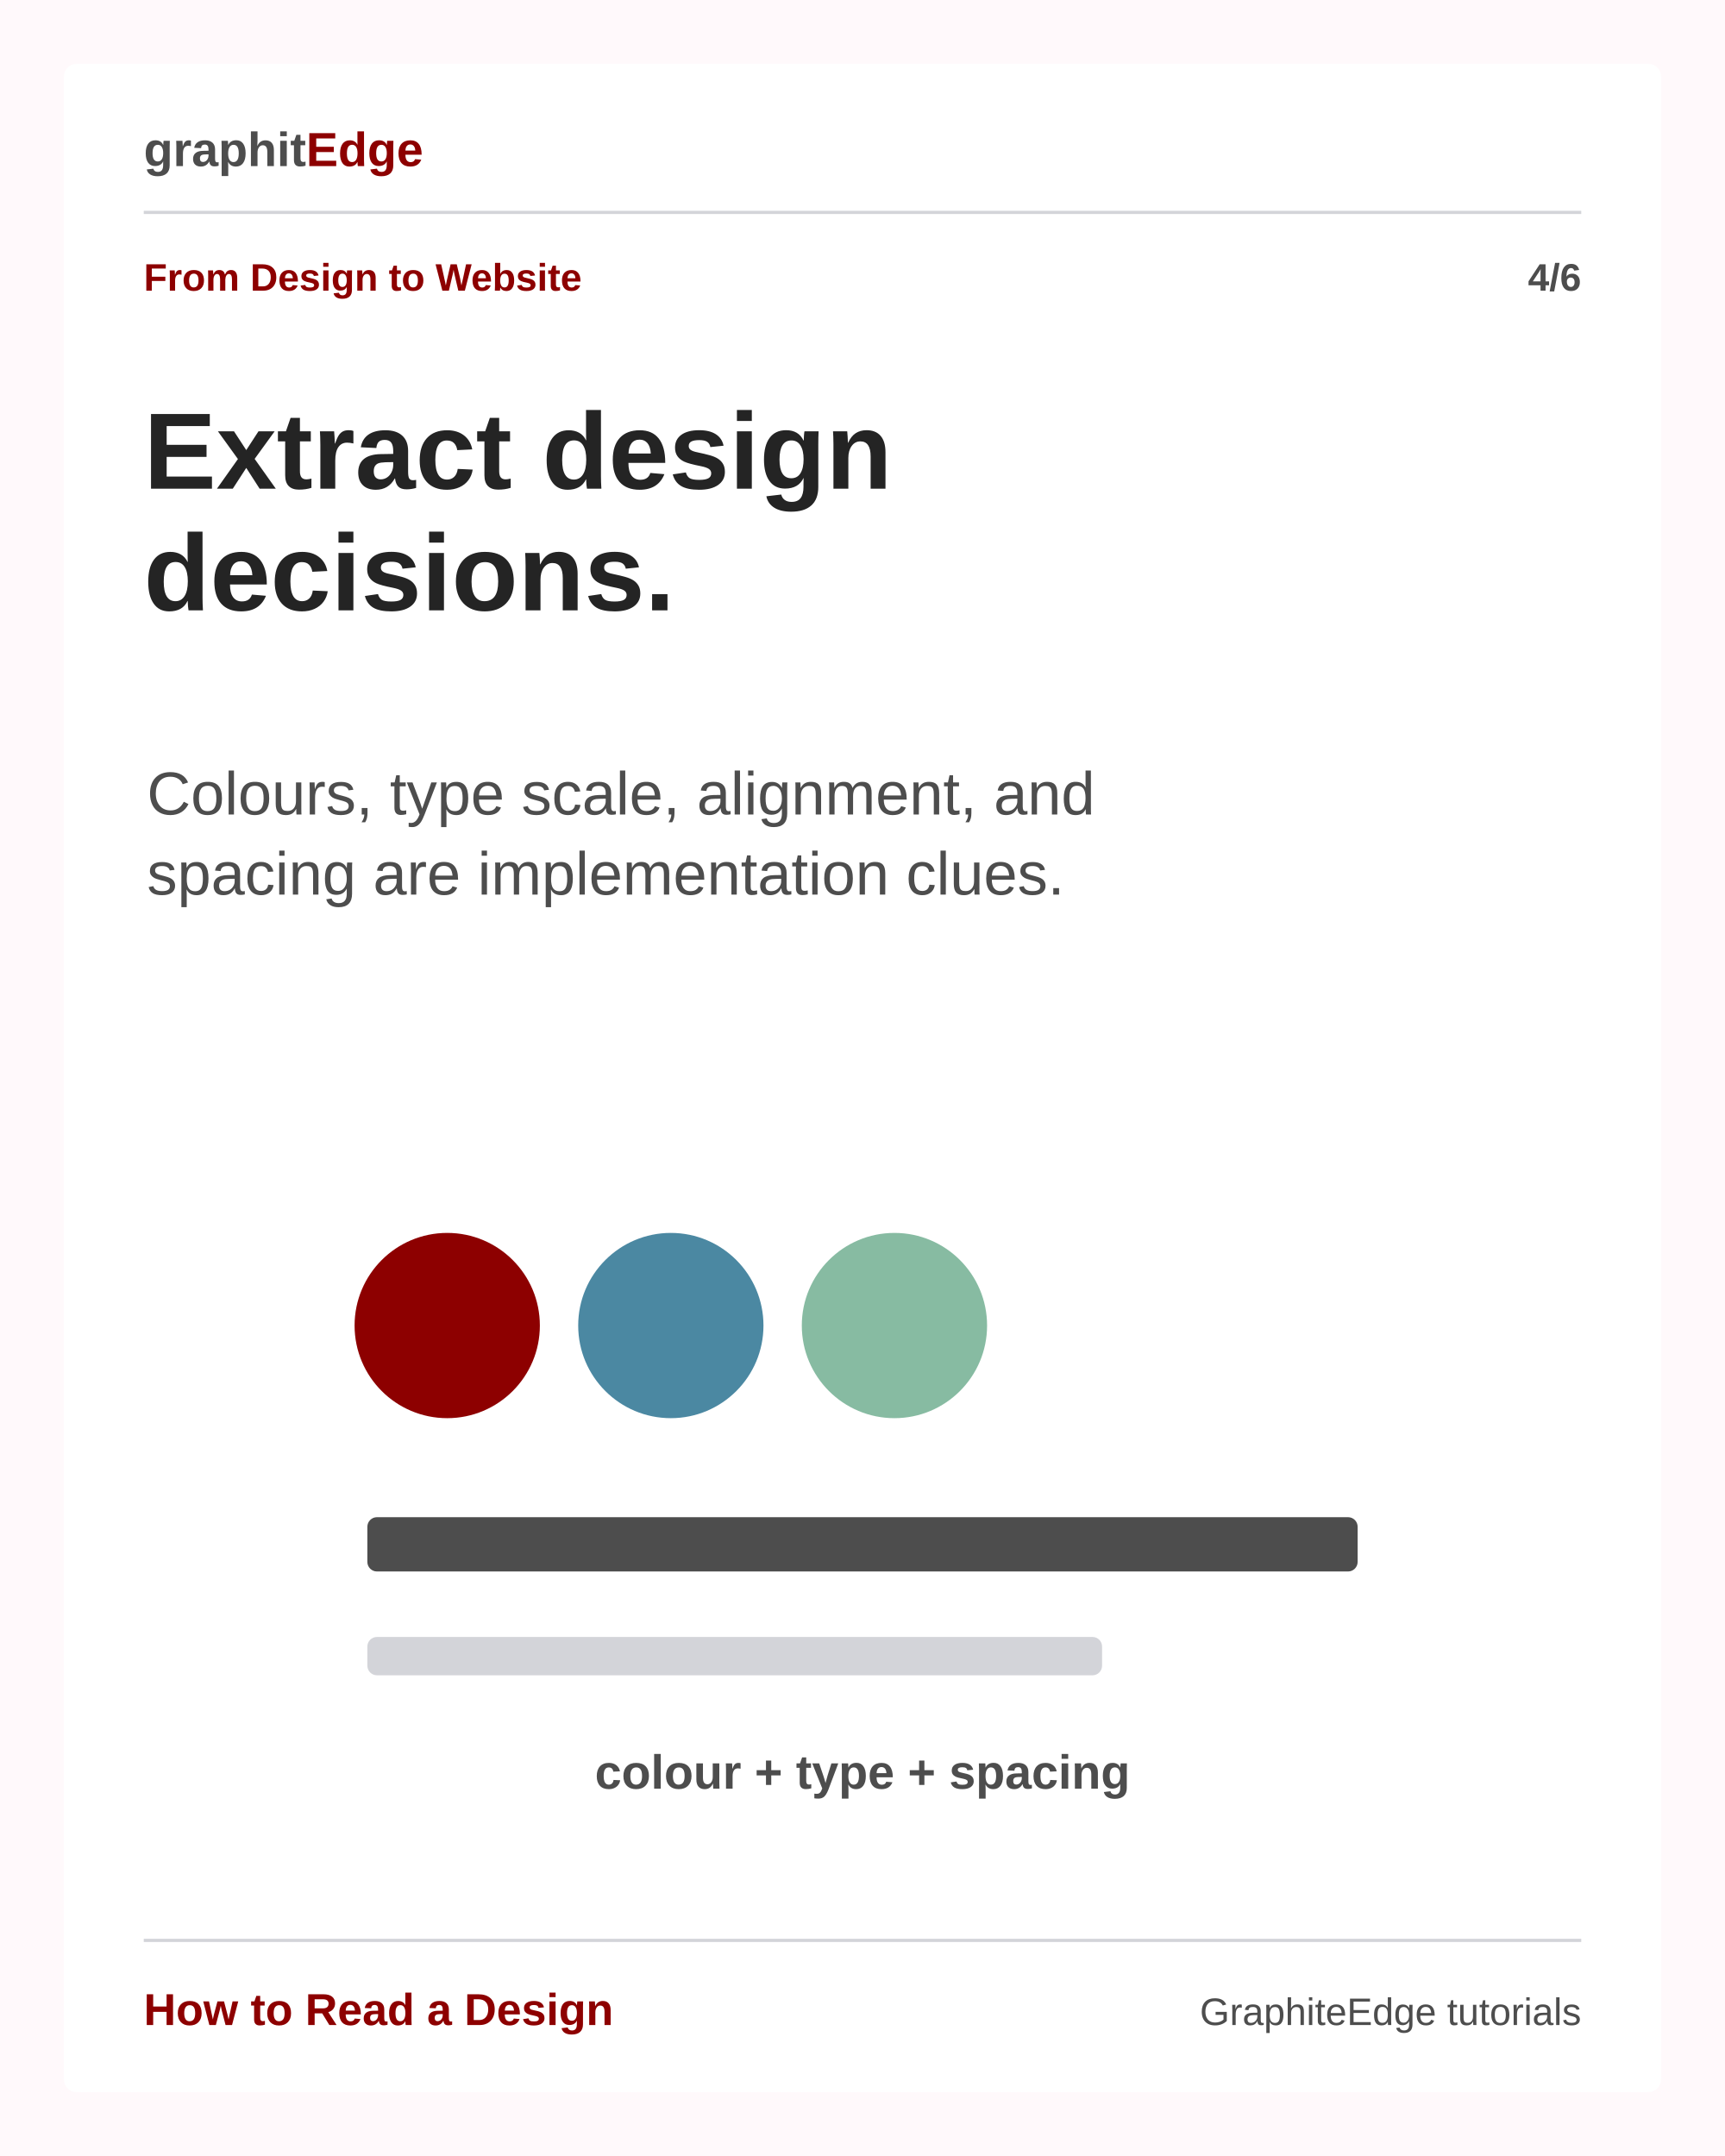
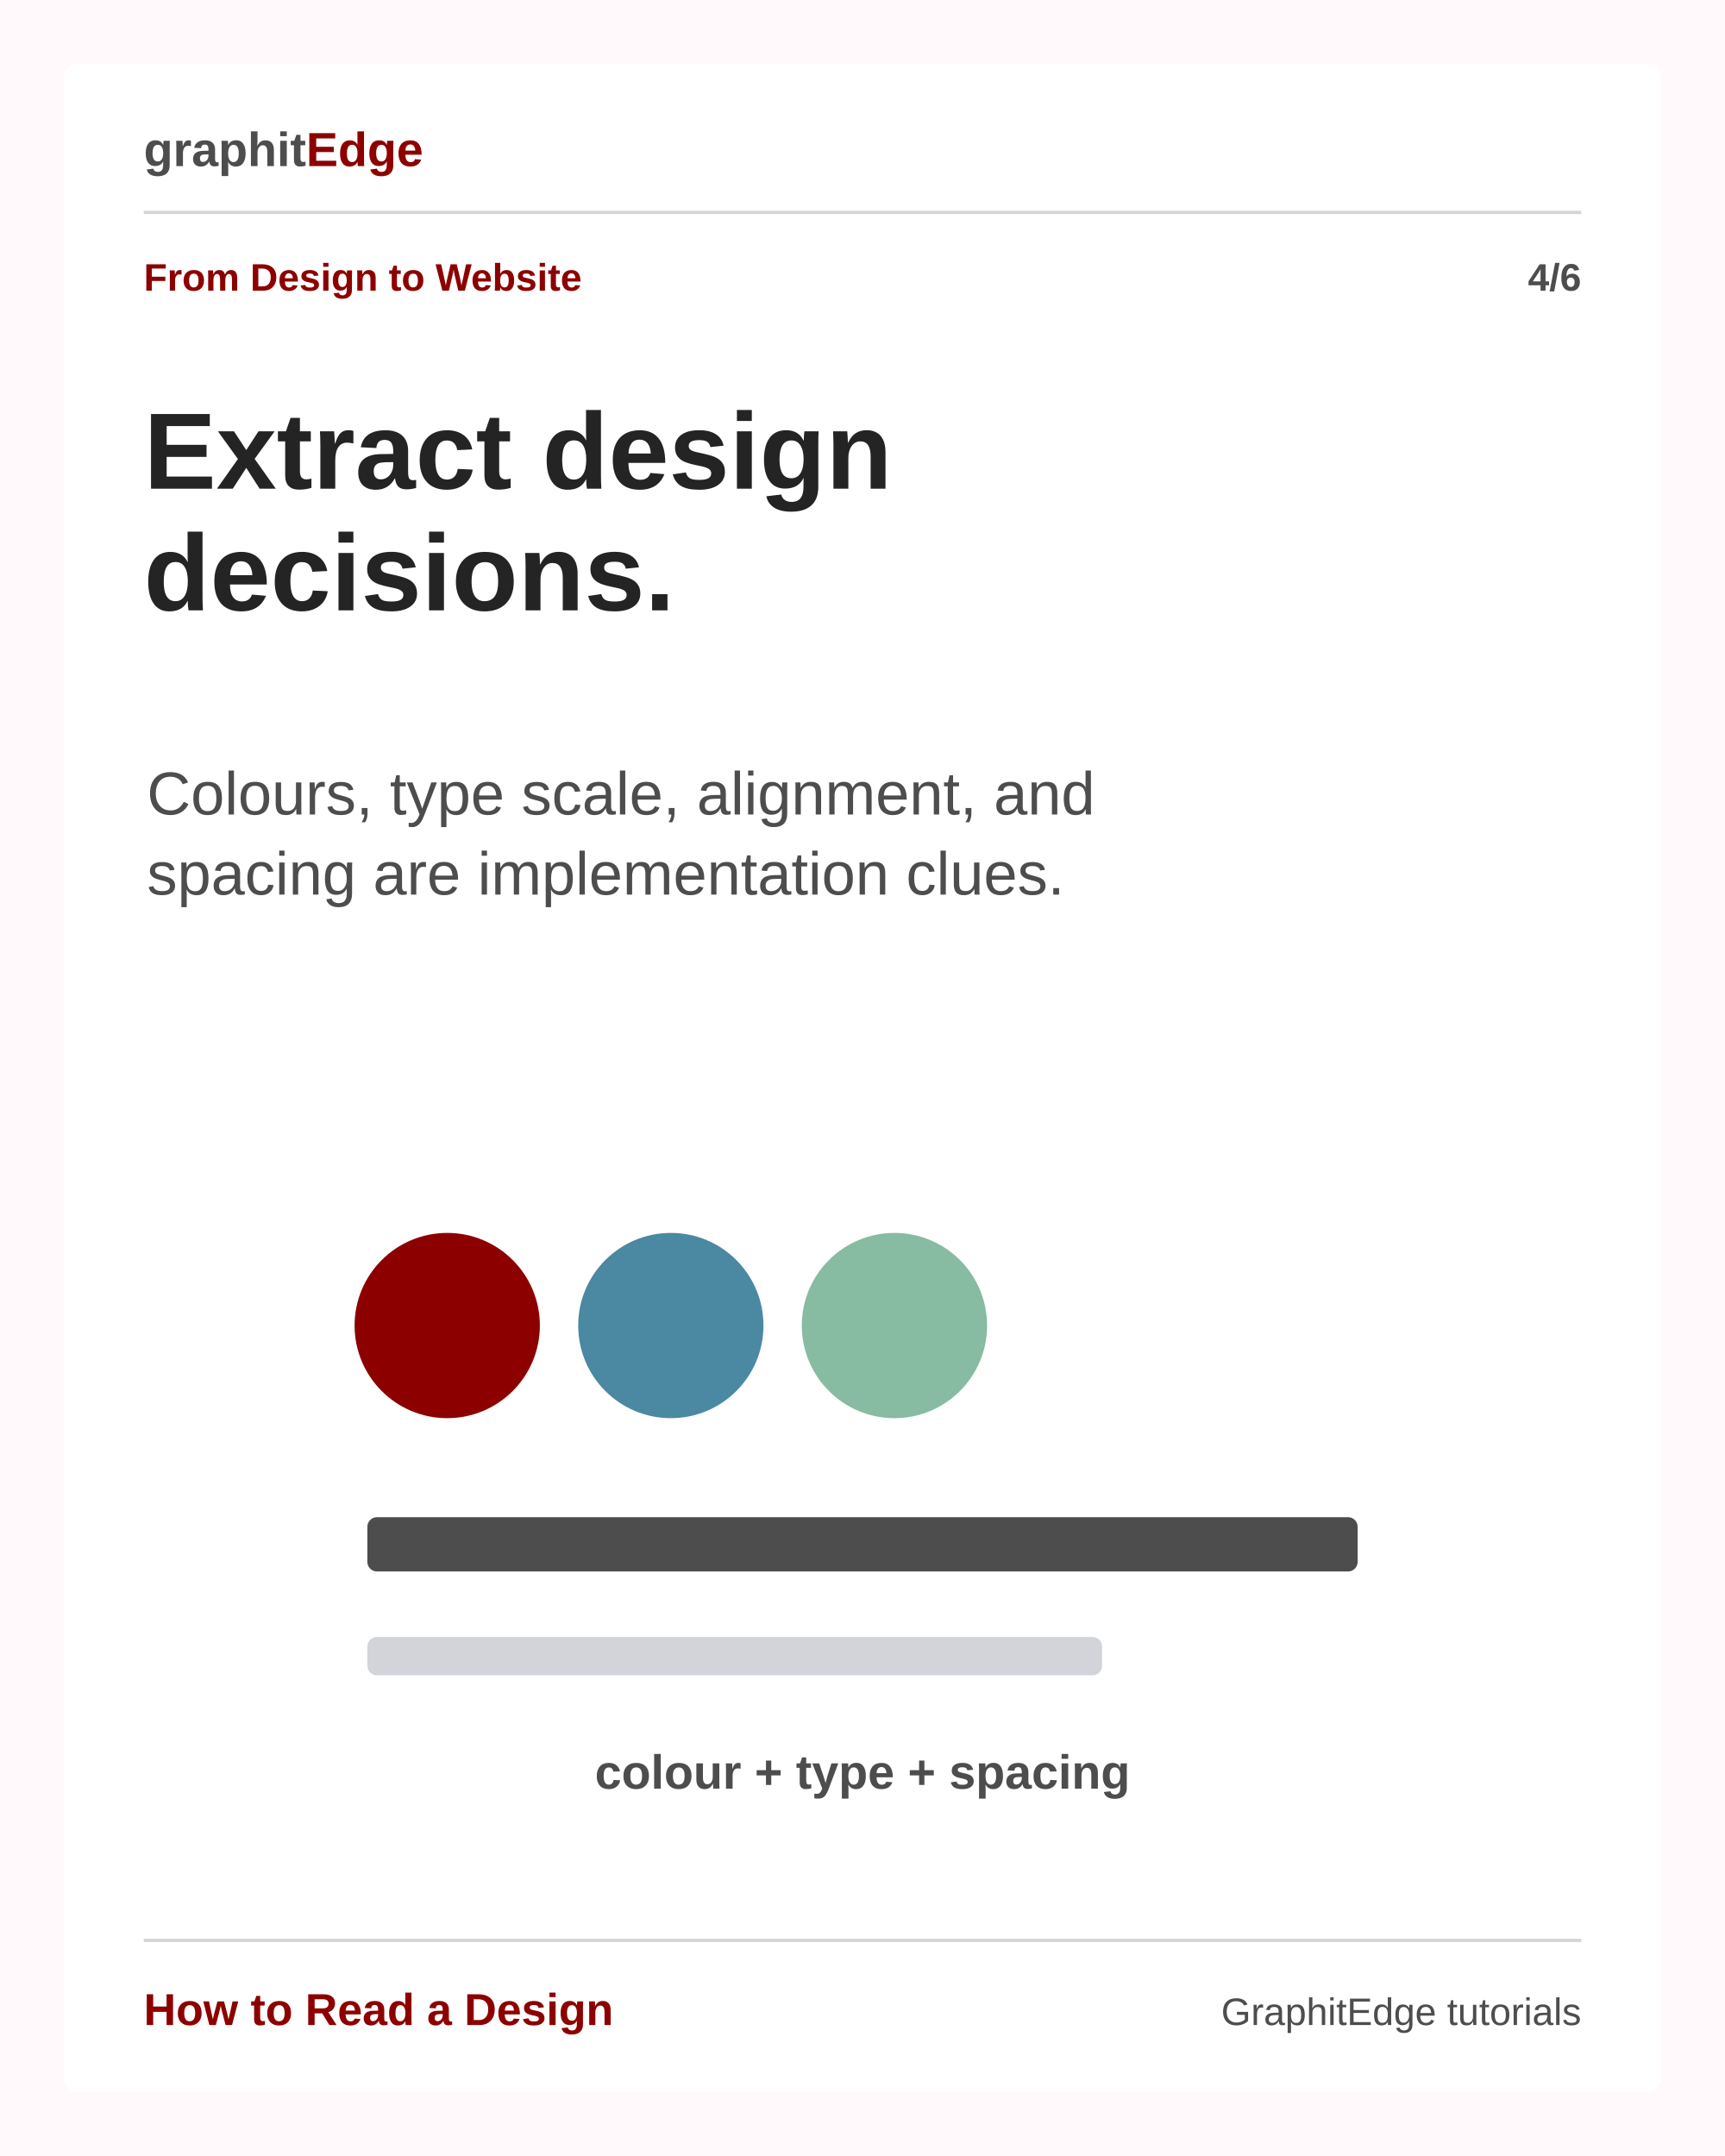
<svg xmlns="http://www.w3.org/2000/svg" width="1080" height="1350" viewBox="0 0 1080 1350" version="1.1" role="img" aria-labelledby="title desc">
  <rect width="1080" height="1350" fill="#fff9fb" />
  <rect x="40" y="40" width="1000" height="1270" rx="8" fill="#ffffff" />
  <g id="brand-header">
    <text x="90" y="104" font-family="PT Sans, Arial, sans-serif" font-size="30" font-weight="700" letter-spacing="0" fill="#4d4d4d">graphit<tspan fill="#8d0000">Edge</tspan>
    </text>
    <rect x="90" y="132" width="900" height="2" fill="#d3d4d9" />
    <text x="90" y="182" font-family="PT Sans, Arial, sans-serif" font-size="24" font-weight="700" letter-spacing="0" fill="#8d0000">From Design to Website</text>
    <text x="990" y="182" text-anchor="end" font-family="PT Sans, Arial, sans-serif" font-size="24" font-weight="700" letter-spacing="0" fill="#4d4d4d">4/6</text>
  </g>
  <g id="message">
    <text x="90" y="306" text-anchor="start" font-family="Raleway, Arial, sans-serif" font-size="68" font-weight="700" letter-spacing="0" fill="#242424">Extract design</text>
    <text x="90" y="382.16" text-anchor="start" font-family="Raleway, Arial, sans-serif" font-size="68" font-weight="700" letter-spacing="0" fill="#242424">decisions.</text>
    <text x="92" y="510" text-anchor="start" font-family="PT Sans, Arial, sans-serif" font-size="38" font-weight="400" letter-spacing="0" fill="#4d4d4d">Colours, type scale, alignment, and</text>
    <text x="92" y="560.16" text-anchor="start" font-family="PT Sans, Arial, sans-serif" font-size="38" font-weight="400" letter-spacing="0" fill="#4d4d4d">spacing are implementation clues.</text>
  </g>
  <g id="visual">
    <circle cx="280" cy="830" r="58" fill="#8d0000" />
    <circle cx="420" cy="830" r="58" fill="#4b88a2" />
    <circle cx="560" cy="830" r="58" fill="#87bba2" />
    <rect x="230" y="950" width="620" height="34" rx="6" fill="#4d4d4d" />
    <rect x="230" y="1025" width="460" height="24" rx="6" fill="#d3d4d9" />
    <text x="540" y="1120" text-anchor="middle" font-family="PT Sans, Arial, sans-serif" font-size="30" font-weight="700" letter-spacing="0" fill="#4d4d4d">colour + type + spacing</text>
  </g>
  <g id="footer">
    <rect x="90" y="1214" width="900" height="2" fill="#d3d4d9" />
    <text x="90" y="1268" font-family="PT Sans, Arial, sans-serif" font-size="28" font-weight="700" letter-spacing="0" fill="#8d0000">How to Read a Design</text>
-     <text x="990" y="1268" text-anchor="end" font-family="PT Sans, Arial, sans-serif" font-size="24" font-weight="400" letter-spacing="0" fill="#4d4d4d">GraphiteEdge tutorials</text>
+     <text x="990" y="1268" text-anchor="end" font-family="PT Sans, Arial, sans-serif" font-size="24" font-weight="400" letter-spacing="0" fill="#4d4d4d">GraphitEdge tutorials</text>
  </g>
</svg>
